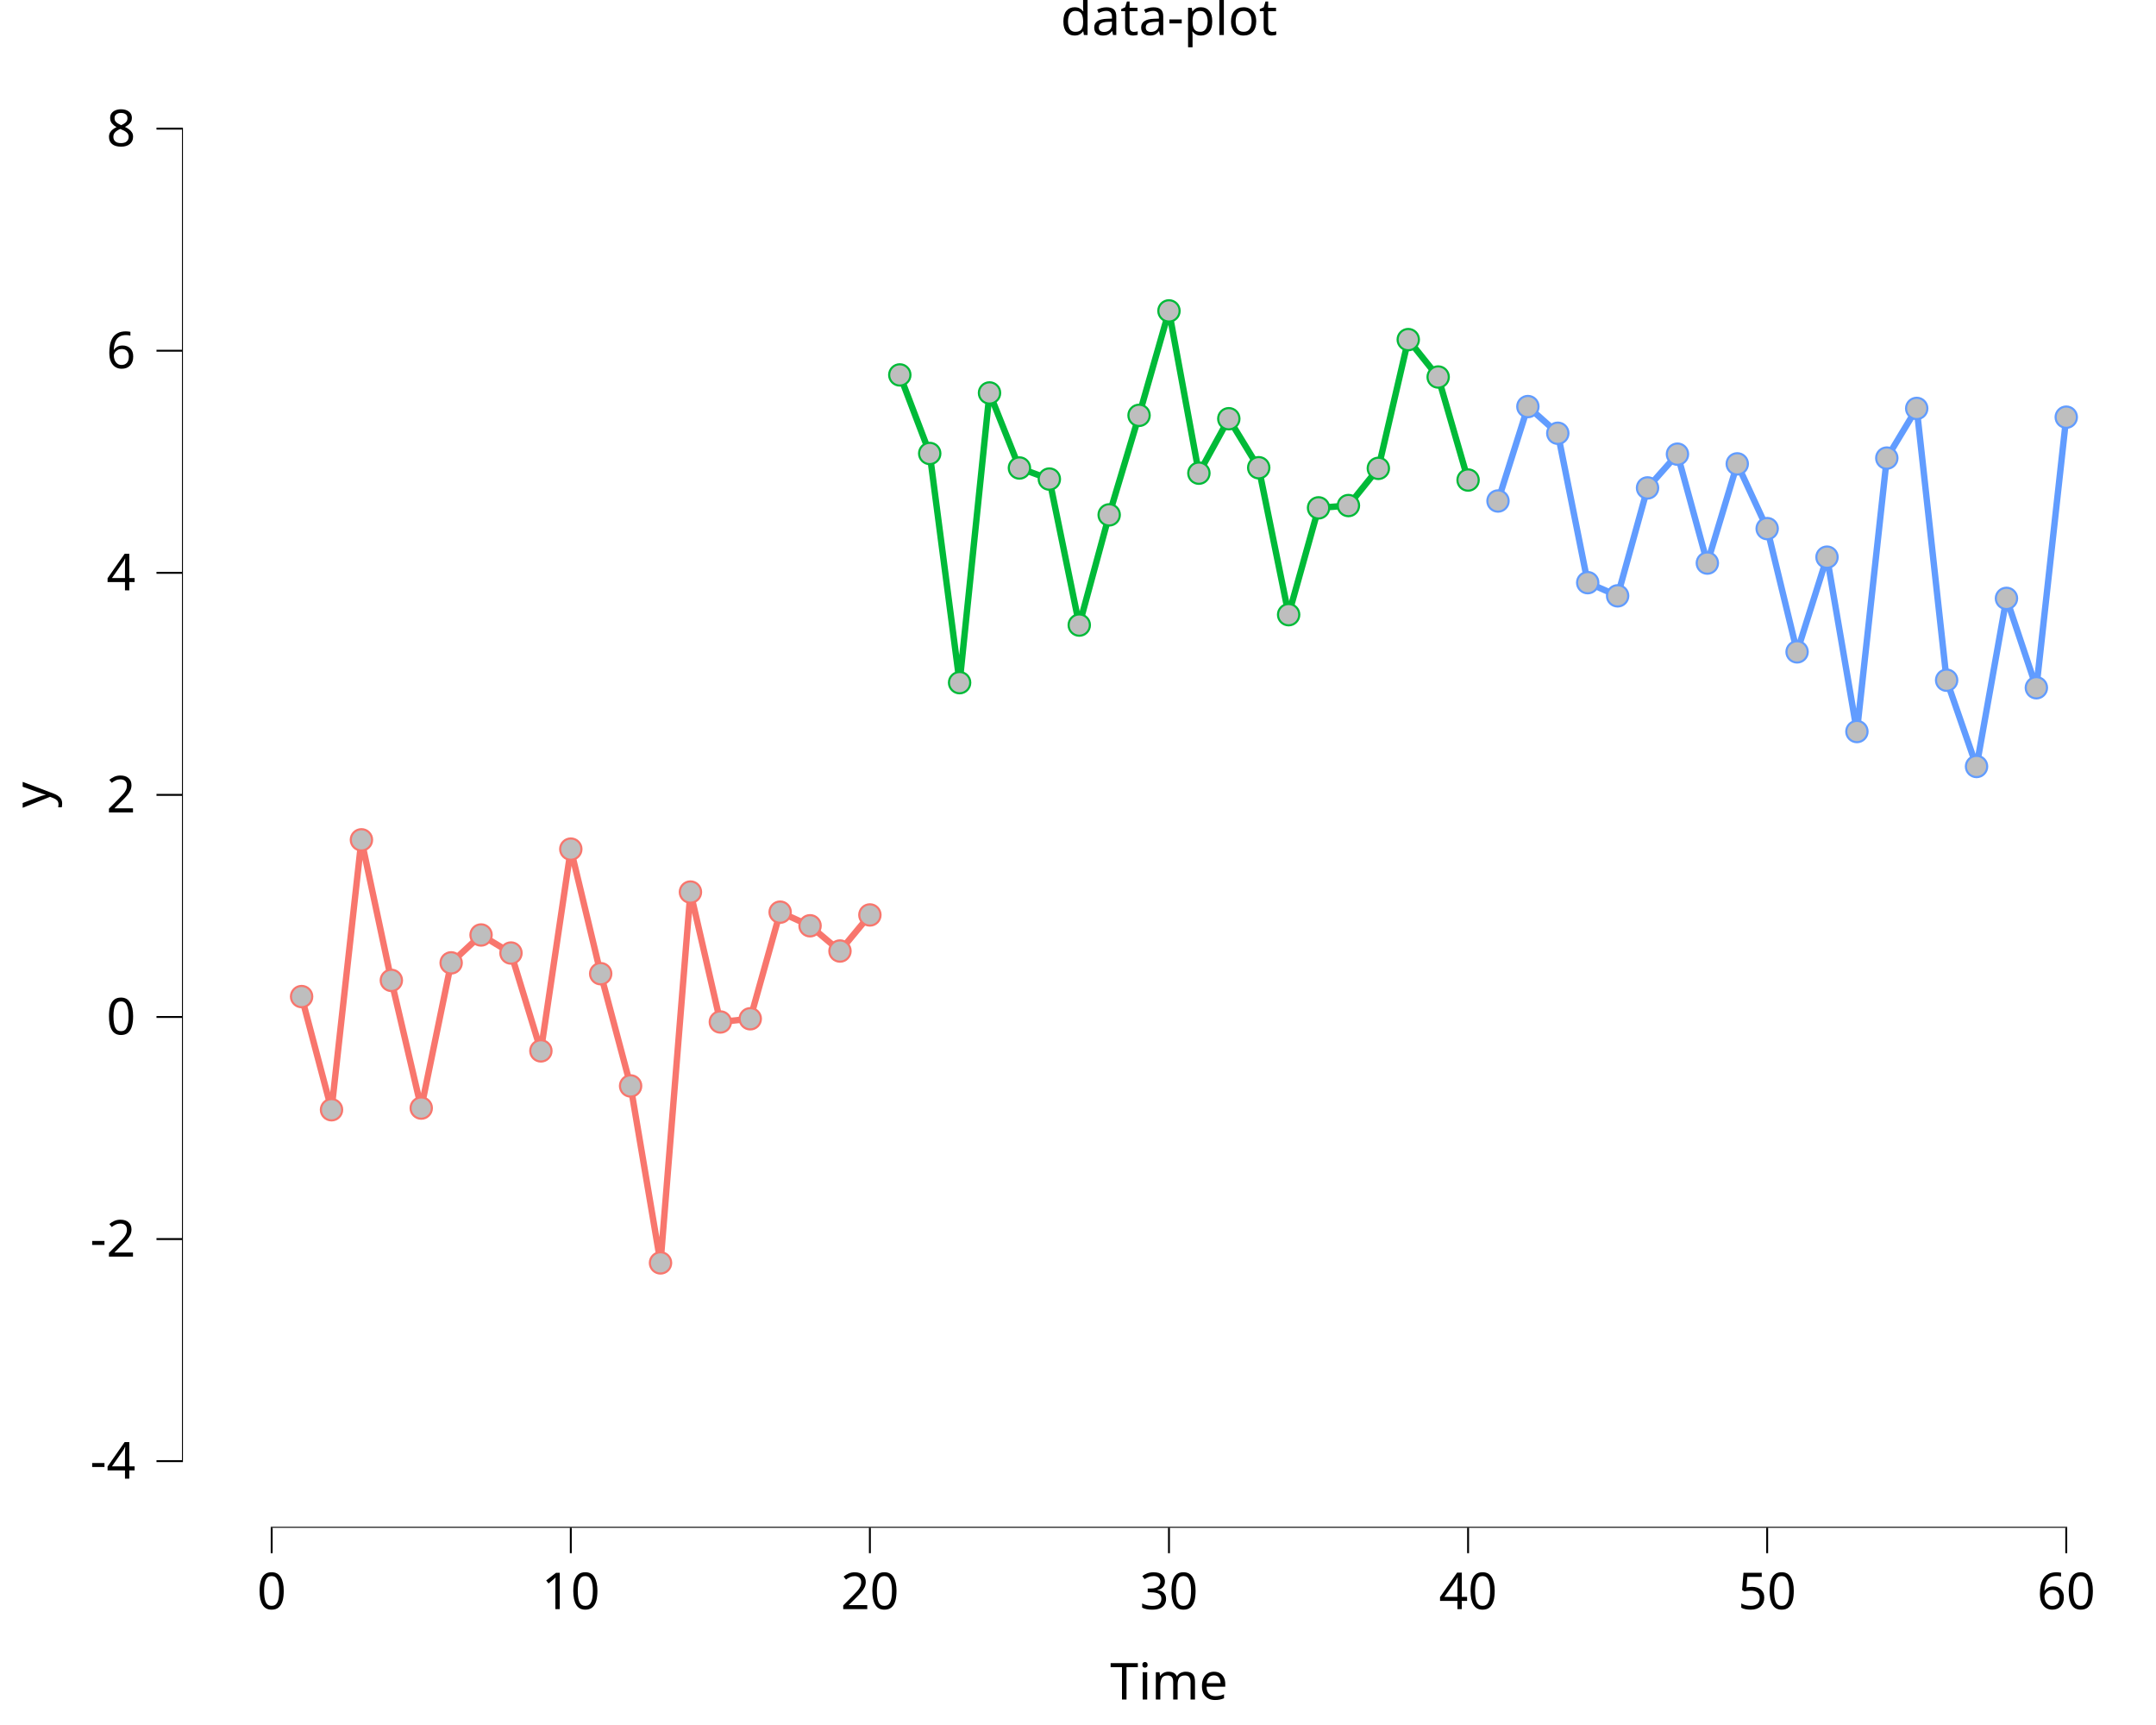
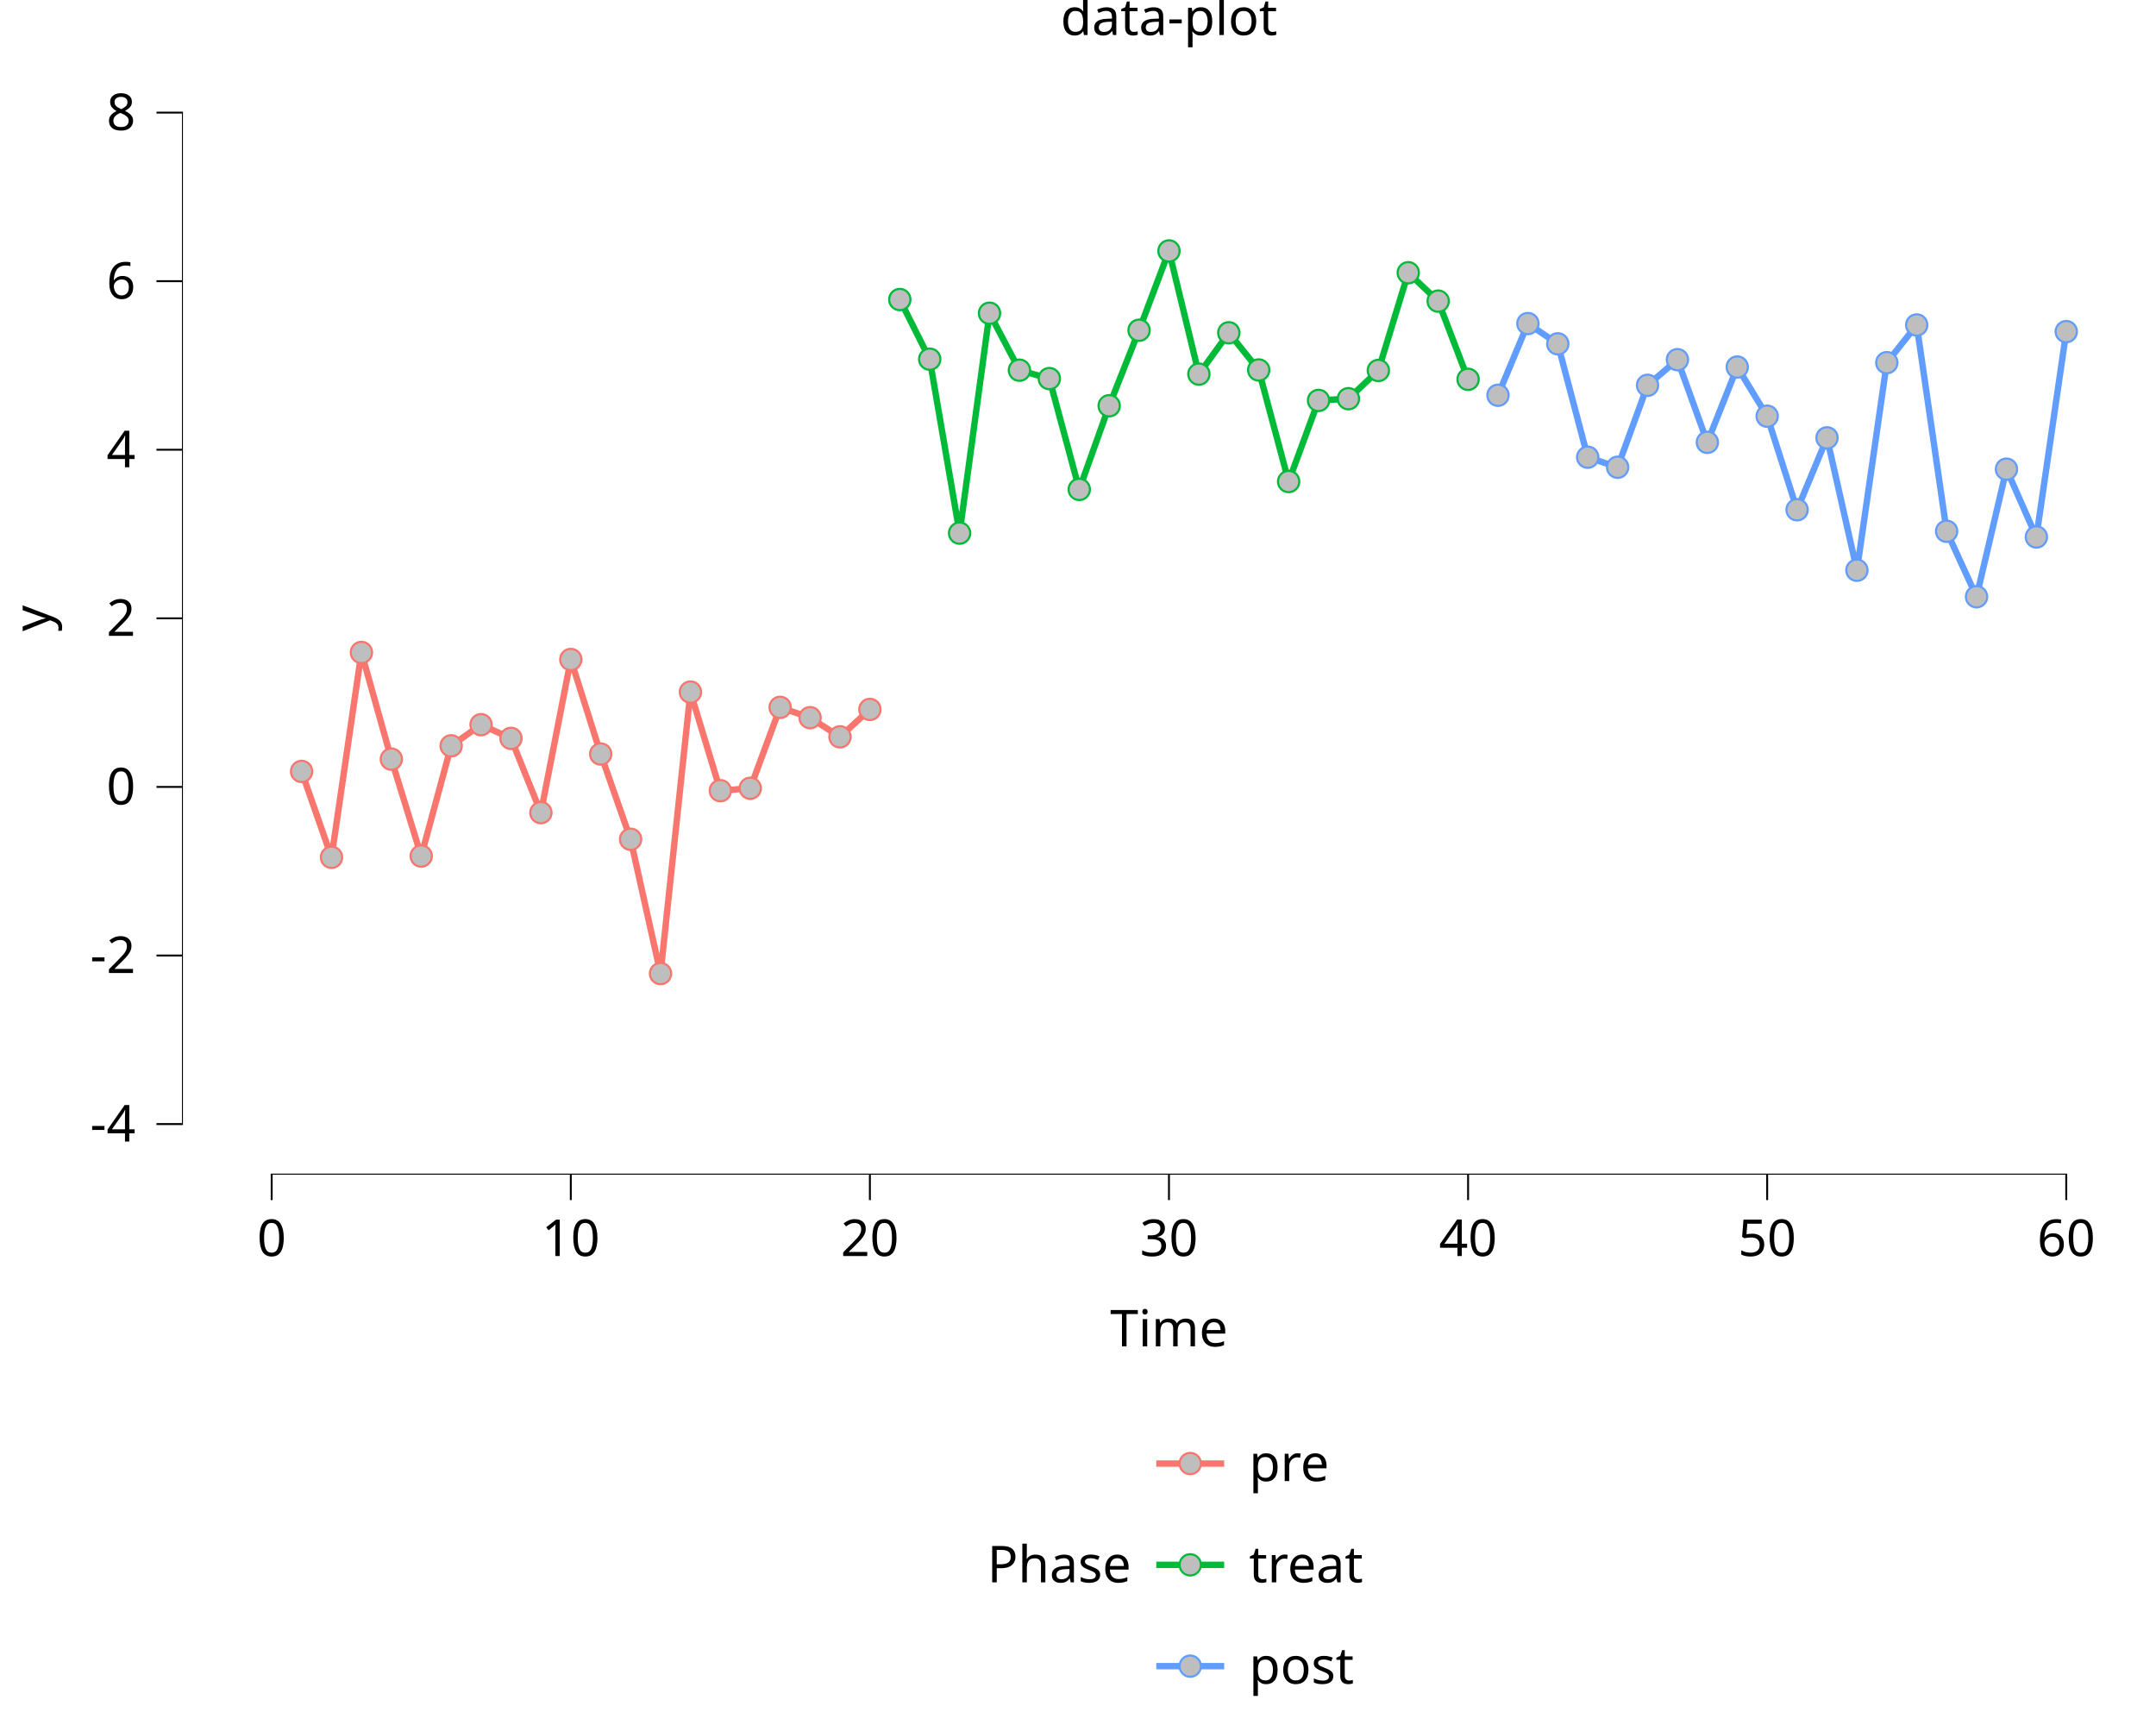
<svg xmlns="http://www.w3.org/2000/svg" class="svglite" data-engine-version="2.0" width="720.00pt" height="576.00pt" viewBox="0 0 720.00 576.00">
  <defs>
    <style type="text/css">
    .svglite line, .svglite polyline, .svglite polygon, .svglite path, .svglite rect, .svglite circle {
      fill: none;
      stroke: #000000;
      stroke-linecap: round;
      stroke-linejoin: round;
      stroke-miterlimit: 10.00;
    }
  </style>
  </defs>
  <rect width="100%" height="100%" style="stroke: none; fill: #FFFFFF;" />
  <defs>
    <clipPath id="cpMC4wMHw3MjAuMDB8MC4wMHw1NzYuMDA=">
      <rect x="0.00" y="0.00" width="720.00" height="576.00" />
    </clipPath>
  </defs>
  <g clip-path="url(#cpMC4wMHw3MjAuMDB8MC4wMHw1NzYuMDA=)">
    <rect x="0.00" y="0.00" width="720.00" height="576.00" style="stroke-width: 10.67; stroke: none;" />
  </g>
  <defs>
-     <clipPath id="cpNjAuNzd8NzIwLjAwfDIwLjcxfDUxMC4xNA==">
-       <rect x="60.77" y="20.71" width="659.23" height="489.43" />
+     <clipPath id="cpNjAuNzd8NzIwLjAwfDIwLjcxfDM5Mi4yMg==">
+       <rect x="60.77" y="20.71" width="659.23" height="371.52" />
    </clipPath>
  </defs>
-   <g clip-path="url(#cpNjAuNzd8NzIwLjAwfDIwLjcxfDUxMC4xNA==)">
-     <rect x="60.77" y="20.71" width="659.23" height="489.43" style="stroke-width: 10.67; stroke: none;" />
-     <polyline points="100.72,332.77 110.71,370.56 120.70,280.43 130.69,327.36 140.67,370.00 150.66,321.51 160.65,312.20 170.64,318.23 180.63,350.90 190.62,283.53 200.60,325.13 210.59,362.61 220.58,421.70 230.57,297.87 240.56,341.25 250.55,340.18 260.53,304.58 270.52,309.13 280.51,317.56 290.50,305.51 " style="stroke-width: 2.13; stroke: #F8766D; stroke-linecap: butt;" />
-     <polyline points="300.49,125.19 310.48,151.42 320.46,227.95 330.45,131.21 340.44,156.27 350.43,159.97 360.42,208.72 370.41,171.92 380.39,138.69 390.38,103.81 400.37,158.00 410.36,139.82 420.35,156.18 430.34,205.25 440.33,169.58 450.31,168.81 460.30,156.39 470.29,113.40 480.28,125.89 490.27,160.29 " style="stroke-width: 2.13; stroke: #00BA38; stroke-linecap: butt;" />
-     <polyline points="500.26,167.29 510.24,135.76 520.23,144.67 530.22,194.56 540.21,198.96 550.20,162.92 560.19,151.65 570.17,188.02 580.16,154.89 590.15,176.51 600.14,217.67 610.13,186.04 620.12,244.27 630.10,152.96 640.09,136.38 650.08,227.13 660.07,255.94 670.06,199.81 680.05,229.65 690.03,139.30 " style="stroke-width: 2.13; stroke: #619CFF; stroke-linecap: butt;" />
-     <circle cx="100.72" cy="332.77" r="3.56" style="stroke-width: 0.71; stroke: #F8766D; fill: #BEBEBE;" />
-     <circle cx="110.71" cy="370.56" r="3.56" style="stroke-width: 0.71; stroke: #F8766D; fill: #BEBEBE;" />
-     <circle cx="120.70" cy="280.43" r="3.56" style="stroke-width: 0.71; stroke: #F8766D; fill: #BEBEBE;" />
-     <circle cx="130.69" cy="327.36" r="3.56" style="stroke-width: 0.71; stroke: #F8766D; fill: #BEBEBE;" />
-     <circle cx="140.67" cy="370.00" r="3.56" style="stroke-width: 0.71; stroke: #F8766D; fill: #BEBEBE;" />
-     <circle cx="150.66" cy="321.51" r="3.56" style="stroke-width: 0.71; stroke: #F8766D; fill: #BEBEBE;" />
-     <circle cx="160.65" cy="312.20" r="3.56" style="stroke-width: 0.71; stroke: #F8766D; fill: #BEBEBE;" />
-     <circle cx="170.64" cy="318.23" r="3.56" style="stroke-width: 0.71; stroke: #F8766D; fill: #BEBEBE;" />
-     <circle cx="180.63" cy="350.90" r="3.56" style="stroke-width: 0.71; stroke: #F8766D; fill: #BEBEBE;" />
-     <circle cx="190.62" cy="283.53" r="3.56" style="stroke-width: 0.71; stroke: #F8766D; fill: #BEBEBE;" />
-     <circle cx="200.60" cy="325.13" r="3.56" style="stroke-width: 0.71; stroke: #F8766D; fill: #BEBEBE;" />
-     <circle cx="210.59" cy="362.61" r="3.56" style="stroke-width: 0.71; stroke: #F8766D; fill: #BEBEBE;" />
-     <circle cx="220.58" cy="421.70" r="3.56" style="stroke-width: 0.71; stroke: #F8766D; fill: #BEBEBE;" />
-     <circle cx="230.57" cy="297.87" r="3.56" style="stroke-width: 0.71; stroke: #F8766D; fill: #BEBEBE;" />
-     <circle cx="240.56" cy="341.25" r="3.56" style="stroke-width: 0.71; stroke: #F8766D; fill: #BEBEBE;" />
-     <circle cx="250.55" cy="340.18" r="3.56" style="stroke-width: 0.71; stroke: #F8766D; fill: #BEBEBE;" />
-     <circle cx="260.53" cy="304.58" r="3.56" style="stroke-width: 0.71; stroke: #F8766D; fill: #BEBEBE;" />
-     <circle cx="270.52" cy="309.13" r="3.56" style="stroke-width: 0.71; stroke: #F8766D; fill: #BEBEBE;" />
-     <circle cx="280.51" cy="317.56" r="3.56" style="stroke-width: 0.71; stroke: #F8766D; fill: #BEBEBE;" />
-     <circle cx="290.50" cy="305.51" r="3.56" style="stroke-width: 0.71; stroke: #F8766D; fill: #BEBEBE;" />
-     <circle cx="300.49" cy="125.19" r="3.56" style="stroke-width: 0.71; stroke: #00BA38; fill: #BEBEBE;" />
-     <circle cx="310.48" cy="151.42" r="3.56" style="stroke-width: 0.71; stroke: #00BA38; fill: #BEBEBE;" />
-     <circle cx="320.46" cy="227.95" r="3.56" style="stroke-width: 0.71; stroke: #00BA38; fill: #BEBEBE;" />
-     <circle cx="330.45" cy="131.21" r="3.56" style="stroke-width: 0.71; stroke: #00BA38; fill: #BEBEBE;" />
-     <circle cx="340.44" cy="156.27" r="3.56" style="stroke-width: 0.71; stroke: #00BA38; fill: #BEBEBE;" />
-     <circle cx="350.43" cy="159.97" r="3.56" style="stroke-width: 0.71; stroke: #00BA38; fill: #BEBEBE;" />
-     <circle cx="360.42" cy="208.72" r="3.56" style="stroke-width: 0.71; stroke: #00BA38; fill: #BEBEBE;" />
-     <circle cx="370.41" cy="171.92" r="3.56" style="stroke-width: 0.71; stroke: #00BA38; fill: #BEBEBE;" />
-     <circle cx="380.39" cy="138.69" r="3.56" style="stroke-width: 0.71; stroke: #00BA38; fill: #BEBEBE;" />
-     <circle cx="390.38" cy="103.81" r="3.56" style="stroke-width: 0.71; stroke: #00BA38; fill: #BEBEBE;" />
-     <circle cx="400.37" cy="158.00" r="3.56" style="stroke-width: 0.71; stroke: #00BA38; fill: #BEBEBE;" />
-     <circle cx="410.36" cy="139.82" r="3.56" style="stroke-width: 0.71; stroke: #00BA38; fill: #BEBEBE;" />
-     <circle cx="420.35" cy="156.18" r="3.56" style="stroke-width: 0.71; stroke: #00BA38; fill: #BEBEBE;" />
-     <circle cx="430.34" cy="205.25" r="3.56" style="stroke-width: 0.71; stroke: #00BA38; fill: #BEBEBE;" />
-     <circle cx="440.33" cy="169.58" r="3.56" style="stroke-width: 0.71; stroke: #00BA38; fill: #BEBEBE;" />
-     <circle cx="450.31" cy="168.81" r="3.56" style="stroke-width: 0.71; stroke: #00BA38; fill: #BEBEBE;" />
-     <circle cx="460.30" cy="156.39" r="3.56" style="stroke-width: 0.71; stroke: #00BA38; fill: #BEBEBE;" />
-     <circle cx="470.29" cy="113.40" r="3.56" style="stroke-width: 0.71; stroke: #00BA38; fill: #BEBEBE;" />
-     <circle cx="480.28" cy="125.89" r="3.56" style="stroke-width: 0.71; stroke: #00BA38; fill: #BEBEBE;" />
-     <circle cx="490.27" cy="160.29" r="3.56" style="stroke-width: 0.71; stroke: #00BA38; fill: #BEBEBE;" />
-     <circle cx="500.26" cy="167.29" r="3.56" style="stroke-width: 0.71; stroke: #619CFF; fill: #BEBEBE;" />
-     <circle cx="510.24" cy="135.76" r="3.56" style="stroke-width: 0.71; stroke: #619CFF; fill: #BEBEBE;" />
-     <circle cx="520.23" cy="144.67" r="3.56" style="stroke-width: 0.71; stroke: #619CFF; fill: #BEBEBE;" />
-     <circle cx="530.22" cy="194.56" r="3.56" style="stroke-width: 0.71; stroke: #619CFF; fill: #BEBEBE;" />
-     <circle cx="540.21" cy="198.96" r="3.56" style="stroke-width: 0.71; stroke: #619CFF; fill: #BEBEBE;" />
-     <circle cx="550.20" cy="162.92" r="3.56" style="stroke-width: 0.71; stroke: #619CFF; fill: #BEBEBE;" />
-     <circle cx="560.19" cy="151.65" r="3.56" style="stroke-width: 0.71; stroke: #619CFF; fill: #BEBEBE;" />
-     <circle cx="570.17" cy="188.02" r="3.56" style="stroke-width: 0.71; stroke: #619CFF; fill: #BEBEBE;" />
-     <circle cx="580.16" cy="154.89" r="3.56" style="stroke-width: 0.71; stroke: #619CFF; fill: #BEBEBE;" />
-     <circle cx="590.15" cy="176.51" r="3.56" style="stroke-width: 0.71; stroke: #619CFF; fill: #BEBEBE;" />
-     <circle cx="600.14" cy="217.67" r="3.56" style="stroke-width: 0.71; stroke: #619CFF; fill: #BEBEBE;" />
-     <circle cx="610.13" cy="186.04" r="3.56" style="stroke-width: 0.71; stroke: #619CFF; fill: #BEBEBE;" />
-     <circle cx="620.12" cy="244.27" r="3.56" style="stroke-width: 0.71; stroke: #619CFF; fill: #BEBEBE;" />
-     <circle cx="630.10" cy="152.96" r="3.56" style="stroke-width: 0.71; stroke: #619CFF; fill: #BEBEBE;" />
-     <circle cx="640.09" cy="136.38" r="3.56" style="stroke-width: 0.71; stroke: #619CFF; fill: #BEBEBE;" />
-     <circle cx="650.08" cy="227.13" r="3.56" style="stroke-width: 0.71; stroke: #619CFF; fill: #BEBEBE;" />
-     <circle cx="660.07" cy="255.94" r="3.56" style="stroke-width: 0.71; stroke: #619CFF; fill: #BEBEBE;" />
-     <circle cx="670.06" cy="199.81" r="3.56" style="stroke-width: 0.71; stroke: #619CFF; fill: #BEBEBE;" />
-     <circle cx="680.05" cy="229.65" r="3.56" style="stroke-width: 0.71; stroke: #619CFF; fill: #BEBEBE;" />
-     <circle cx="690.03" cy="139.30" r="3.56" style="stroke-width: 0.71; stroke: #619CFF; fill: #BEBEBE;" />
-     <line x1="90.41" y1="510.14" x2="690.35" y2="510.14" style="stroke-width: 0.64; stroke-linecap: butt;" />
-     <line x1="60.77" y1="488.21" x2="60.77" y2="42.64" style="stroke-width: 0.64; stroke-linecap: butt;" />
-     <rect x="60.77" y="20.71" width="659.23" height="489.43" style="stroke-width: 0.00; stroke: none;" />
+   <g clip-path="url(#cpNjAuNzd8NzIwLjAwfDIwLjcxfDM5Mi4yMg==)">
+     <rect x="60.77" y="20.71" width="659.23" height="371.52" style="stroke-width: 10.67; stroke: none;" />
+     <polyline points="100.72,257.59 110.71,286.27 120.70,217.86 130.69,253.48 140.67,285.85 150.66,249.04 160.65,241.98 170.64,246.55 180.63,271.35 190.62,220.21 200.60,251.78 210.59,280.24 220.58,325.09 230.57,231.09 240.56,264.02 250.55,263.21 260.53,236.19 270.52,239.64 280.51,246.04 290.50,236.89 " style="stroke-width: 2.13; stroke: #F8766D; stroke-linecap: butt;" />
+     <polyline points="300.49,100.02 310.48,119.93 320.46,178.02 330.45,104.59 340.44,123.61 350.43,126.42 360.42,163.42 370.41,135.49 380.39,110.27 390.38,83.79 400.37,124.92 410.36,111.12 420.35,123.54 430.34,160.79 440.33,133.71 450.31,133.13 460.30,123.70 470.29,91.07 480.28,100.55 490.27,126.66 " style="stroke-width: 2.13; stroke: #00BA38; stroke-linecap: butt;" />
+     <polyline points="500.26,131.98 510.24,108.04 520.23,114.81 530.22,152.67 540.21,156.02 550.20,128.66 560.19,120.10 570.17,147.71 580.16,122.56 590.15,138.97 600.14,170.22 610.13,146.20 620.12,190.41 630.10,121.10 640.09,108.51 650.08,177.40 660.07,199.26 670.06,156.66 680.05,179.31 690.03,110.73 " style="stroke-width: 2.13; stroke: #619CFF; stroke-linecap: butt;" />
+     <circle cx="100.72" cy="257.59" r="3.56" style="stroke-width: 0.71; stroke: #F8766D; fill: #BEBEBE;" />
+     <circle cx="110.71" cy="286.27" r="3.56" style="stroke-width: 0.71; stroke: #F8766D; fill: #BEBEBE;" />
+     <circle cx="120.70" cy="217.86" r="3.56" style="stroke-width: 0.71; stroke: #F8766D; fill: #BEBEBE;" />
+     <circle cx="130.69" cy="253.48" r="3.56" style="stroke-width: 0.71; stroke: #F8766D; fill: #BEBEBE;" />
+     <circle cx="140.67" cy="285.85" r="3.56" style="stroke-width: 0.71; stroke: #F8766D; fill: #BEBEBE;" />
+     <circle cx="150.66" cy="249.04" r="3.56" style="stroke-width: 0.71; stroke: #F8766D; fill: #BEBEBE;" />
+     <circle cx="160.65" cy="241.98" r="3.56" style="stroke-width: 0.71; stroke: #F8766D; fill: #BEBEBE;" />
+     <circle cx="170.64" cy="246.55" r="3.56" style="stroke-width: 0.71; stroke: #F8766D; fill: #BEBEBE;" />
+     <circle cx="180.63" cy="271.35" r="3.56" style="stroke-width: 0.71; stroke: #F8766D; fill: #BEBEBE;" />
+     <circle cx="190.62" cy="220.21" r="3.56" style="stroke-width: 0.71; stroke: #F8766D; fill: #BEBEBE;" />
+     <circle cx="200.60" cy="251.78" r="3.56" style="stroke-width: 0.71; stroke: #F8766D; fill: #BEBEBE;" />
+     <circle cx="210.59" cy="280.24" r="3.56" style="stroke-width: 0.71; stroke: #F8766D; fill: #BEBEBE;" />
+     <circle cx="220.58" cy="325.09" r="3.56" style="stroke-width: 0.71; stroke: #F8766D; fill: #BEBEBE;" />
+     <circle cx="230.57" cy="231.09" r="3.56" style="stroke-width: 0.71; stroke: #F8766D; fill: #BEBEBE;" />
+     <circle cx="240.56" cy="264.02" r="3.56" style="stroke-width: 0.71; stroke: #F8766D; fill: #BEBEBE;" />
+     <circle cx="250.55" cy="263.21" r="3.56" style="stroke-width: 0.71; stroke: #F8766D; fill: #BEBEBE;" />
+     <circle cx="260.53" cy="236.19" r="3.56" style="stroke-width: 0.71; stroke: #F8766D; fill: #BEBEBE;" />
+     <circle cx="270.52" cy="239.64" r="3.56" style="stroke-width: 0.71; stroke: #F8766D; fill: #BEBEBE;" />
+     <circle cx="280.51" cy="246.04" r="3.56" style="stroke-width: 0.71; stroke: #F8766D; fill: #BEBEBE;" />
+     <circle cx="290.50" cy="236.89" r="3.56" style="stroke-width: 0.71; stroke: #F8766D; fill: #BEBEBE;" />
+     <circle cx="300.49" cy="100.02" r="3.56" style="stroke-width: 0.71; stroke: #00BA38; fill: #BEBEBE;" />
+     <circle cx="310.48" cy="119.93" r="3.56" style="stroke-width: 0.71; stroke: #00BA38; fill: #BEBEBE;" />
+     <circle cx="320.46" cy="178.02" r="3.56" style="stroke-width: 0.71; stroke: #00BA38; fill: #BEBEBE;" />
+     <circle cx="330.45" cy="104.59" r="3.56" style="stroke-width: 0.71; stroke: #00BA38; fill: #BEBEBE;" />
+     <circle cx="340.44" cy="123.61" r="3.56" style="stroke-width: 0.71; stroke: #00BA38; fill: #BEBEBE;" />
+     <circle cx="350.43" cy="126.42" r="3.56" style="stroke-width: 0.71; stroke: #00BA38; fill: #BEBEBE;" />
+     <circle cx="360.42" cy="163.42" r="3.56" style="stroke-width: 0.71; stroke: #00BA38; fill: #BEBEBE;" />
+     <circle cx="370.41" cy="135.49" r="3.56" style="stroke-width: 0.71; stroke: #00BA38; fill: #BEBEBE;" />
+     <circle cx="380.39" cy="110.27" r="3.56" style="stroke-width: 0.71; stroke: #00BA38; fill: #BEBEBE;" />
+     <circle cx="390.38" cy="83.79" r="3.56" style="stroke-width: 0.71; stroke: #00BA38; fill: #BEBEBE;" />
+     <circle cx="400.37" cy="124.92" r="3.56" style="stroke-width: 0.71; stroke: #00BA38; fill: #BEBEBE;" />
+     <circle cx="410.36" cy="111.12" r="3.56" style="stroke-width: 0.71; stroke: #00BA38; fill: #BEBEBE;" />
+     <circle cx="420.35" cy="123.54" r="3.56" style="stroke-width: 0.71; stroke: #00BA38; fill: #BEBEBE;" />
+     <circle cx="430.34" cy="160.79" r="3.56" style="stroke-width: 0.71; stroke: #00BA38; fill: #BEBEBE;" />
+     <circle cx="440.33" cy="133.71" r="3.56" style="stroke-width: 0.71; stroke: #00BA38; fill: #BEBEBE;" />
+     <circle cx="450.31" cy="133.13" r="3.56" style="stroke-width: 0.71; stroke: #00BA38; fill: #BEBEBE;" />
+     <circle cx="460.30" cy="123.70" r="3.56" style="stroke-width: 0.71; stroke: #00BA38; fill: #BEBEBE;" />
+     <circle cx="470.29" cy="91.07" r="3.56" style="stroke-width: 0.71; stroke: #00BA38; fill: #BEBEBE;" />
+     <circle cx="480.28" cy="100.55" r="3.56" style="stroke-width: 0.71; stroke: #00BA38; fill: #BEBEBE;" />
+     <circle cx="490.27" cy="126.66" r="3.56" style="stroke-width: 0.71; stroke: #00BA38; fill: #BEBEBE;" />
+     <circle cx="500.26" cy="131.98" r="3.56" style="stroke-width: 0.71; stroke: #619CFF; fill: #BEBEBE;" />
+     <circle cx="510.24" cy="108.04" r="3.56" style="stroke-width: 0.71; stroke: #619CFF; fill: #BEBEBE;" />
+     <circle cx="520.23" cy="114.81" r="3.56" style="stroke-width: 0.71; stroke: #619CFF; fill: #BEBEBE;" />
+     <circle cx="530.22" cy="152.67" r="3.56" style="stroke-width: 0.71; stroke: #619CFF; fill: #BEBEBE;" />
+     <circle cx="540.21" cy="156.02" r="3.56" style="stroke-width: 0.71; stroke: #619CFF; fill: #BEBEBE;" />
+     <circle cx="550.20" cy="128.66" r="3.56" style="stroke-width: 0.71; stroke: #619CFF; fill: #BEBEBE;" />
+     <circle cx="560.19" cy="120.10" r="3.56" style="stroke-width: 0.71; stroke: #619CFF; fill: #BEBEBE;" />
+     <circle cx="570.17" cy="147.71" r="3.56" style="stroke-width: 0.71; stroke: #619CFF; fill: #BEBEBE;" />
+     <circle cx="580.16" cy="122.56" r="3.56" style="stroke-width: 0.71; stroke: #619CFF; fill: #BEBEBE;" />
+     <circle cx="590.15" cy="138.97" r="3.56" style="stroke-width: 0.71; stroke: #619CFF; fill: #BEBEBE;" />
+     <circle cx="600.14" cy="170.22" r="3.56" style="stroke-width: 0.71; stroke: #619CFF; fill: #BEBEBE;" />
+     <circle cx="610.13" cy="146.20" r="3.56" style="stroke-width: 0.71; stroke: #619CFF; fill: #BEBEBE;" />
+     <circle cx="620.12" cy="190.41" r="3.56" style="stroke-width: 0.71; stroke: #619CFF; fill: #BEBEBE;" />
+     <circle cx="630.10" cy="121.10" r="3.56" style="stroke-width: 0.71; stroke: #619CFF; fill: #BEBEBE;" />
+     <circle cx="640.09" cy="108.51" r="3.56" style="stroke-width: 0.71; stroke: #619CFF; fill: #BEBEBE;" />
+     <circle cx="650.08" cy="177.40" r="3.56" style="stroke-width: 0.71; stroke: #619CFF; fill: #BEBEBE;" />
+     <circle cx="660.07" cy="199.26" r="3.56" style="stroke-width: 0.71; stroke: #619CFF; fill: #BEBEBE;" />
+     <circle cx="670.06" cy="156.66" r="3.56" style="stroke-width: 0.71; stroke: #619CFF; fill: #BEBEBE;" />
+     <circle cx="680.05" cy="179.31" r="3.56" style="stroke-width: 0.71; stroke: #619CFF; fill: #BEBEBE;" />
+     <circle cx="690.03" cy="110.73" r="3.56" style="stroke-width: 0.71; stroke: #619CFF; fill: #BEBEBE;" />
+     <line x1="90.41" y1="392.22" x2="690.35" y2="392.22" style="stroke-width: 0.64; stroke-linecap: butt;" />
+     <line x1="60.77" y1="375.66" x2="60.77" y2="37.28" style="stroke-width: 0.64; stroke-linecap: butt;" />
+     <rect x="60.77" y="20.71" width="659.23" height="371.52" style="stroke-width: 0.00; stroke: none;" />
  </g>
  <g clip-path="url(#cpMC4wMHw3MjAuMDB8MC4wMHw1NzYuMDA=)">
-     <polyline points="60.77,510.14 60.77,20.71 " style="stroke-width: 0.00; stroke: none; stroke-linecap: butt;" />
-     <text x="45.29" y="493.74" text-anchor="end" style="font-size: 17.00px; font-family: sans;" textLength="15.12px" lengthAdjust="spacingAndGlyphs">-4</text>
-     <text x="45.29" y="419.59" text-anchor="end" style="font-size: 17.00px; font-family: sans;" textLength="15.12px" lengthAdjust="spacingAndGlyphs">-2</text>
-     <text x="45.29" y="345.43" text-anchor="end" style="font-size: 17.00px; font-family: sans;" textLength="9.46px" lengthAdjust="spacingAndGlyphs">0</text>
-     <text x="45.29" y="271.27" text-anchor="end" style="font-size: 17.00px; font-family: sans;" textLength="9.46px" lengthAdjust="spacingAndGlyphs">2</text>
-     <text x="45.29" y="197.12" text-anchor="end" style="font-size: 17.00px; font-family: sans;" textLength="9.46px" lengthAdjust="spacingAndGlyphs">4</text>
-     <text x="45.29" y="122.96" text-anchor="end" style="font-size: 17.00px; font-family: sans;" textLength="9.46px" lengthAdjust="spacingAndGlyphs">6</text>
-     <text x="45.29" y="48.80" text-anchor="end" style="font-size: 17.00px; font-family: sans;" textLength="9.46px" lengthAdjust="spacingAndGlyphs">8</text>
-     <polyline points="52.26,487.89 60.77,487.89 " style="stroke-width: 0.64; stroke-linecap: butt;" />
-     <polyline points="52.26,413.74 60.77,413.74 " style="stroke-width: 0.64; stroke-linecap: butt;" />
-     <polyline points="52.26,339.58 60.77,339.58 " style="stroke-width: 0.64; stroke-linecap: butt;" />
-     <polyline points="52.26,265.42 60.77,265.42 " style="stroke-width: 0.64; stroke-linecap: butt;" />
-     <polyline points="52.26,191.27 60.77,191.27 " style="stroke-width: 0.64; stroke-linecap: butt;" />
-     <polyline points="52.26,117.11 60.77,117.11 " style="stroke-width: 0.64; stroke-linecap: butt;" />
-     <polyline points="52.26,42.95 60.77,42.95 " style="stroke-width: 0.64; stroke-linecap: butt;" />
-     <polyline points="60.77,510.14 720.00,510.14 " style="stroke-width: 0.00; stroke: none; stroke-linecap: butt;" />
-     <polyline points="90.73,518.64 90.73,510.14 " style="stroke-width: 0.64; stroke-linecap: butt;" />
-     <polyline points="190.62,518.64 190.62,510.14 " style="stroke-width: 0.64; stroke-linecap: butt;" />
-     <polyline points="290.50,518.64 290.50,510.14 " style="stroke-width: 0.64; stroke-linecap: butt;" />
-     <polyline points="390.38,518.64 390.38,510.14 " style="stroke-width: 0.64; stroke-linecap: butt;" />
-     <polyline points="490.27,518.64 490.27,510.14 " style="stroke-width: 0.64; stroke-linecap: butt;" />
-     <polyline points="590.15,518.64 590.15,510.14 " style="stroke-width: 0.64; stroke-linecap: butt;" />
-     <polyline points="690.03,518.64 690.03,510.14 " style="stroke-width: 0.64; stroke-linecap: butt;" />
-     <text x="90.73" y="537.32" text-anchor="middle" style="font-size: 17.00px; font-family: sans;" textLength="9.46px" lengthAdjust="spacingAndGlyphs">0</text>
-     <text x="190.62" y="537.32" text-anchor="middle" style="font-size: 17.00px; font-family: sans;" textLength="18.91px" lengthAdjust="spacingAndGlyphs">10</text>
-     <text x="290.50" y="537.32" text-anchor="middle" style="font-size: 17.00px; font-family: sans;" textLength="18.91px" lengthAdjust="spacingAndGlyphs">20</text>
-     <text x="390.38" y="537.32" text-anchor="middle" style="font-size: 17.00px; font-family: sans;" textLength="18.91px" lengthAdjust="spacingAndGlyphs">30</text>
-     <text x="490.27" y="537.32" text-anchor="middle" style="font-size: 17.00px; font-family: sans;" textLength="18.91px" lengthAdjust="spacingAndGlyphs">40</text>
-     <text x="590.15" y="537.32" text-anchor="middle" style="font-size: 17.00px; font-family: sans;" textLength="18.91px" lengthAdjust="spacingAndGlyphs">50</text>
-     <text x="690.03" y="537.32" text-anchor="middle" style="font-size: 17.00px; font-family: sans;" textLength="18.91px" lengthAdjust="spacingAndGlyphs">60</text>
-     <text x="390.38" y="567.49" text-anchor="middle" style="font-size: 17.00px; font-family: sans;" textLength="37.78px" lengthAdjust="spacingAndGlyphs">Time</text>
-     <text transform="translate(16.68,265.42) rotate(-90)" text-anchor="middle" style="font-size: 17.00px; font-family: sans;" textLength="8.51px" lengthAdjust="spacingAndGlyphs">y</text>
+     <polyline points="60.77,392.22 60.77,20.71 " style="stroke-width: 0.00; stroke: none; stroke-linecap: butt;" />
+     <text x="45.29" y="381.19" text-anchor="end" style="font-size: 17.00px; font-family: sans;" textLength="15.12px" lengthAdjust="spacingAndGlyphs">-4</text>
+     <text x="45.29" y="324.90" text-anchor="end" style="font-size: 17.00px; font-family: sans;" textLength="15.12px" lengthAdjust="spacingAndGlyphs">-2</text>
+     <text x="45.29" y="268.61" text-anchor="end" style="font-size: 17.00px; font-family: sans;" textLength="9.46px" lengthAdjust="spacingAndGlyphs">0</text>
+     <text x="45.29" y="212.32" text-anchor="end" style="font-size: 17.00px; font-family: sans;" textLength="9.46px" lengthAdjust="spacingAndGlyphs">2</text>
+     <text x="45.29" y="156.03" text-anchor="end" style="font-size: 17.00px; font-family: sans;" textLength="9.46px" lengthAdjust="spacingAndGlyphs">4</text>
+     <text x="45.29" y="99.74" text-anchor="end" style="font-size: 17.00px; font-family: sans;" textLength="9.46px" lengthAdjust="spacingAndGlyphs">6</text>
+     <text x="45.29" y="43.44" text-anchor="end" style="font-size: 17.00px; font-family: sans;" textLength="9.46px" lengthAdjust="spacingAndGlyphs">8</text>
+     <polyline points="52.26,375.34 60.77,375.34 " style="stroke-width: 0.64; stroke-linecap: butt;" />
+     <polyline points="52.26,319.05 60.77,319.05 " style="stroke-width: 0.64; stroke-linecap: butt;" />
+     <polyline points="52.26,262.76 60.77,262.76 " style="stroke-width: 0.64; stroke-linecap: butt;" />
+     <polyline points="52.26,206.47 60.77,206.47 " style="stroke-width: 0.64; stroke-linecap: butt;" />
+     <polyline points="52.26,150.18 60.77,150.18 " style="stroke-width: 0.64; stroke-linecap: butt;" />
+     <polyline points="52.26,93.89 60.77,93.89 " style="stroke-width: 0.64; stroke-linecap: butt;" />
+     <polyline points="52.26,37.60 60.77,37.60 " style="stroke-width: 0.64; stroke-linecap: butt;" />
+     <polyline points="60.77,392.22 720.00,392.22 " style="stroke-width: 0.00; stroke: none; stroke-linecap: butt;" />
+     <polyline points="90.73,400.73 90.73,392.22 " style="stroke-width: 0.64; stroke-linecap: butt;" />
+     <polyline points="190.62,400.73 190.62,392.22 " style="stroke-width: 0.64; stroke-linecap: butt;" />
+     <polyline points="290.50,400.73 290.50,392.22 " style="stroke-width: 0.64; stroke-linecap: butt;" />
+     <polyline points="390.38,400.73 390.38,392.22 " style="stroke-width: 0.64; stroke-linecap: butt;" />
+     <polyline points="490.27,400.73 490.27,392.22 " style="stroke-width: 0.64; stroke-linecap: butt;" />
+     <polyline points="590.15,400.73 590.15,392.22 " style="stroke-width: 0.64; stroke-linecap: butt;" />
+     <polyline points="690.03,400.73 690.03,392.22 " style="stroke-width: 0.64; stroke-linecap: butt;" />
+     <text x="90.73" y="419.40" text-anchor="middle" style="font-size: 17.00px; font-family: sans;" textLength="9.46px" lengthAdjust="spacingAndGlyphs">0</text>
+     <text x="190.62" y="419.40" text-anchor="middle" style="font-size: 17.00px; font-family: sans;" textLength="18.91px" lengthAdjust="spacingAndGlyphs">10</text>
+     <text x="290.50" y="419.40" text-anchor="middle" style="font-size: 17.00px; font-family: sans;" textLength="18.91px" lengthAdjust="spacingAndGlyphs">20</text>
+     <text x="390.38" y="419.40" text-anchor="middle" style="font-size: 17.00px; font-family: sans;" textLength="18.91px" lengthAdjust="spacingAndGlyphs">30</text>
+     <text x="490.27" y="419.40" text-anchor="middle" style="font-size: 17.00px; font-family: sans;" textLength="18.91px" lengthAdjust="spacingAndGlyphs">40</text>
+     <text x="590.15" y="419.40" text-anchor="middle" style="font-size: 17.00px; font-family: sans;" textLength="18.91px" lengthAdjust="spacingAndGlyphs">50</text>
+     <text x="690.03" y="419.40" text-anchor="middle" style="font-size: 17.00px; font-family: sans;" textLength="18.91px" lengthAdjust="spacingAndGlyphs">60</text>
+     <text x="390.38" y="449.57" text-anchor="middle" style="font-size: 17.00px; font-family: sans;" textLength="37.78px" lengthAdjust="spacingAndGlyphs">Time</text>
+     <text transform="translate(16.68,206.47) rotate(-90)" text-anchor="middle" style="font-size: 17.00px; font-family: sans;" textLength="8.51px" lengthAdjust="spacingAndGlyphs">y</text>
+     <rect x="324.14" y="469.04" width="132.50" height="106.96" style="stroke-width: 0.75; stroke: none;" />
+     <rect x="324.14" y="469.04" width="132.50" height="106.96" style="stroke-width: 10.67; stroke: none;" />
+     <text x="353.72" y="528.37" text-anchor="middle" style="font-size: 17.00px; font-family: sans;" textLength="48.22px" lengthAdjust="spacingAndGlyphs">Phase</text>
+     <rect x="383.31" y="474.52" width="28.35" height="28.35" style="stroke-width: 10.67; stroke: none;" />
+     <line x1="386.14" y1="488.70" x2="408.82" y2="488.70" style="stroke-width: 2.13; stroke: #F8766D; stroke-linecap: butt;" />
+     <circle cx="397.48" cy="488.70" r="3.56" style="stroke-width: 0.71; stroke: #F8766D; fill: #BEBEBE;" />
+     <rect x="383.31" y="508.35" width="28.35" height="28.35" style="stroke-width: 10.67; stroke: none;" />
+     <line x1="386.14" y1="522.52" x2="408.82" y2="522.52" style="stroke-width: 2.13; stroke: #00BA38; stroke-linecap: butt;" />
+     <circle cx="397.48" cy="522.52" r="3.56" style="stroke-width: 0.71; stroke: #00BA38; fill: #BEBEBE;" />
+     <rect x="383.31" y="542.17" width="28.35" height="28.35" style="stroke-width: 10.67; stroke: none;" />
+     <line x1="386.14" y1="556.35" x2="408.82" y2="556.35" style="stroke-width: 2.13; stroke: #619CFF; stroke-linecap: butt;" />
+     <circle cx="397.48" cy="556.35" r="3.56" style="stroke-width: 0.71; stroke: #619CFF; fill: #BEBEBE;" />
+     <text x="417.14" y="494.55" style="font-size: 17.00px; font-family: sans;" textLength="24.57px" lengthAdjust="spacingAndGlyphs">pre</text>
+     <text x="417.14" y="528.37" style="font-size: 17.00px; font-family: sans;" textLength="34.02px" lengthAdjust="spacingAndGlyphs">treat</text>
+     <text x="417.14" y="562.20" style="font-size: 17.00px; font-family: sans;" textLength="32.14px" lengthAdjust="spacingAndGlyphs">post</text>
    <text x="390.38" y="11.70" text-anchor="middle" style="font-size: 17.00px; font-family: sans;" textLength="66.16px" lengthAdjust="spacingAndGlyphs">data-plot</text>
  </g>
</svg>
